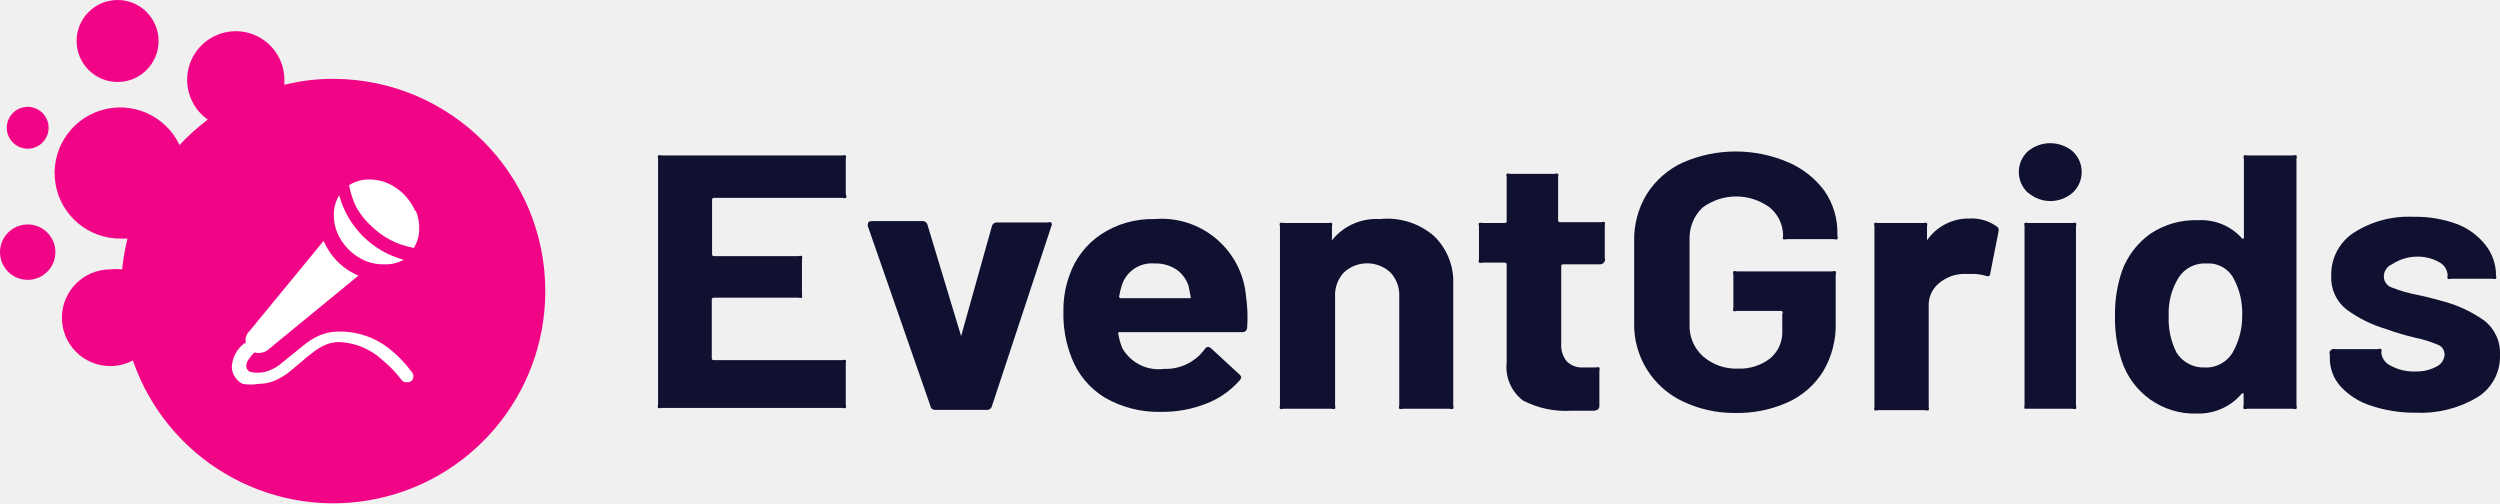
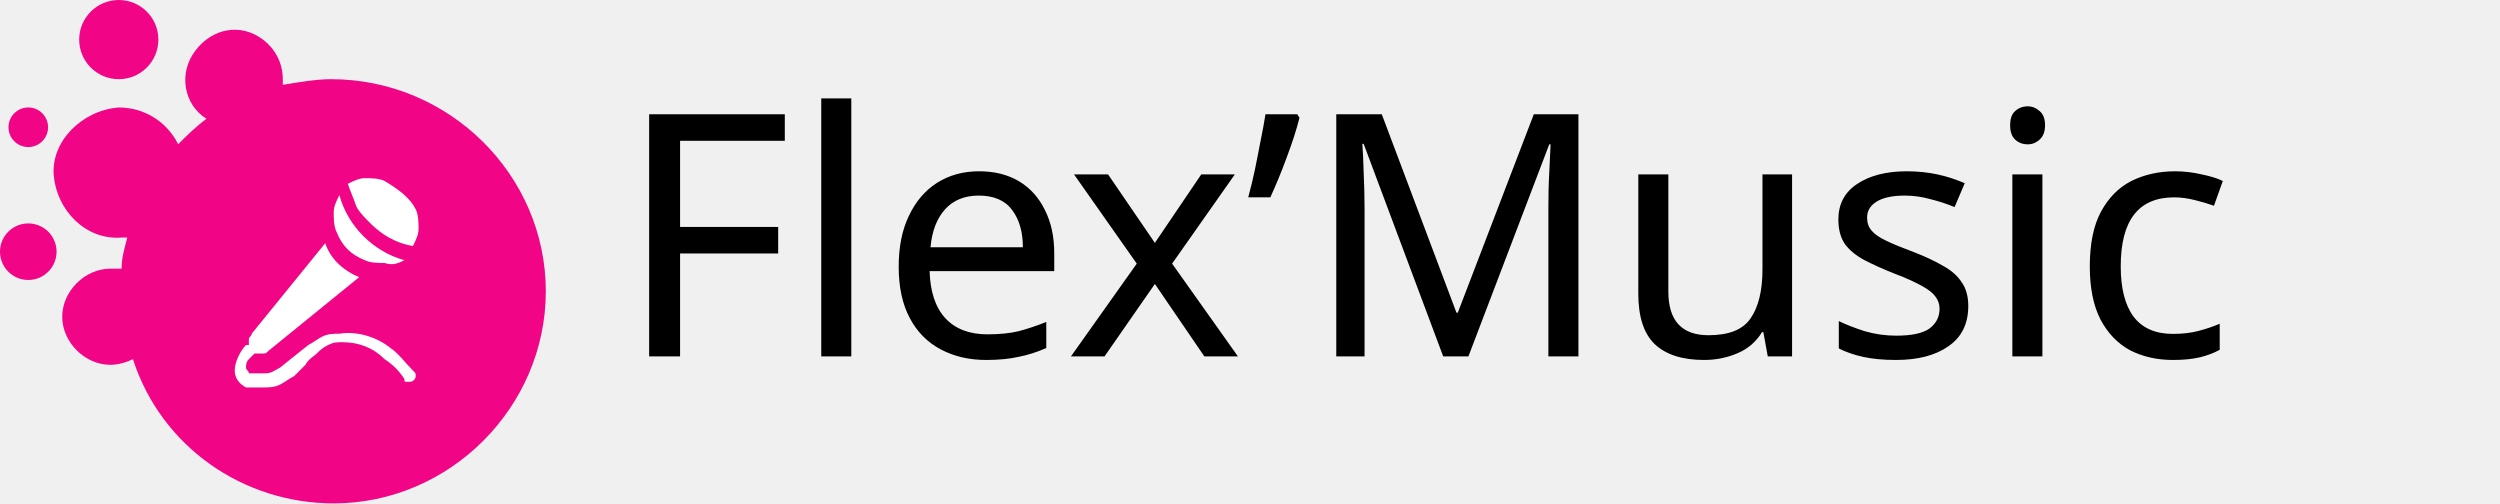
- <svg xmlns="http://www.w3.org/2000/svg" viewBox="0 0 88.44 17.8">
-   <defs>
-     <style>.a{fill:#101130;}.b{fill:#f20487;}.c{fill:#fff;}</style>
-   </defs>
-   <path class="a" d="M29.93,7a.17.17,0,0,1-.12,0H25.26s-.07,0-.07.06V9a.06.06,0,0,0,.06.06h3a.17.17,0,0,1,.12,0,.14.14,0,0,1,0,.11v1.25a.15.15,0,0,1,0,.11.17.17,0,0,1-.12,0h-3s-.07,0-.07.06v2.09a.06.06,0,0,0,.06.06H29.8a.17.17,0,0,1,.12,0,.15.15,0,0,1,0,.11v1.47a.15.15,0,0,1,0,.11.17.17,0,0,1-.12,0H23.4a.16.16,0,0,1-.12,0,.15.15,0,0,1,0-.11V5.61a.15.15,0,0,1,0-.11.17.17,0,0,1,.12,0h6.4a.17.17,0,0,1,.12,0,.15.15,0,0,1,0,.11V6.87A.14.14,0,0,1,29.93,7Z" />
-   <path class="a" d="M32.91,14.35,30.7,8a.13.13,0,0,1,0-.06q0-.12.15-.12h1.77a.18.18,0,0,1,.19.13L34,11.89h0L35.09,8a.18.18,0,0,1,.19-.13h1.79a.16.16,0,0,1,.12,0,.13.13,0,0,1,0,.14l-2.1,6.36a.17.17,0,0,1-.18.13H33.09A.17.17,0,0,1,32.91,14.35Z" />
-   <path class="a" d="M44.12,11.59a.16.16,0,0,1-.16.16H39.62c-.06,0-.07,0-.06.06a2.18,2.18,0,0,0,.15.52,1.48,1.48,0,0,0,1.47.72,1.71,1.71,0,0,0,1.44-.7.15.15,0,0,1,.12-.08.16.16,0,0,1,.1.05l1,.92a.18.18,0,0,1,.07.12.26.26,0,0,1-.06.1,3,3,0,0,1-1.18.82,4.19,4.19,0,0,1-1.58.29,3.8,3.8,0,0,1-2-.5,2.84,2.84,0,0,1-1.18-1.41A4.16,4.16,0,0,1,37.62,11a3.49,3.49,0,0,1,.21-1.25,2.85,2.85,0,0,1,1.12-1.46,3.28,3.28,0,0,1,1.89-.54,3,3,0,0,1,3.24,2.74h0A5.19,5.19,0,0,1,44.12,11.59Zm-4.43-1.51a2.83,2.83,0,0,0-.1.41.06.06,0,0,0,.06.06h2.41c.06,0,.07,0,.06-.06l-.07-.36a1.12,1.12,0,0,0-.44-.6,1.33,1.33,0,0,0-.77-.21A1.11,1.11,0,0,0,39.69,10.08Z" />
-   <path class="a" d="M50.73,8.35a2.24,2.24,0,0,1,.68,1.72v4.28a.15.15,0,0,1,0,.11.17.17,0,0,1-.12,0H49.62a.16.16,0,0,1-.12,0,.14.14,0,0,1,0-.11V10.48a1.16,1.16,0,0,0-.31-.84,1.21,1.21,0,0,0-1.65,0,1.16,1.16,0,0,0-.31.84v3.87a.15.15,0,0,1,0,.11.16.16,0,0,1-.12,0H45.4a.16.16,0,0,1-.12,0,.14.14,0,0,1,0-.11V8a.14.14,0,0,1,0-.11.17.17,0,0,1,.12,0H47a.17.17,0,0,1,.12,0,.15.15,0,0,1,0,.11v.45a.05.05,0,0,0,0,.05h0a2,2,0,0,1,1.69-.75A2.52,2.52,0,0,1,50.73,8.35Z" />
-   <path class="a" d="M56.75,9.27a.17.17,0,0,1-.13.08H55.3s-.07,0-.07.06v2.74a.92.92,0,0,0,.19.63A.77.77,0,0,0,56,13h.46a.17.17,0,0,1,.12,0,.15.15,0,0,1,0,.11v1.25c0,.1-.06.15-.17.17H55.6a3.29,3.29,0,0,1-1.72-.36,1.48,1.48,0,0,1-.58-1.34V9.35a.06.06,0,0,0-.06-.06h-.8a.16.16,0,0,1-.12,0,.14.14,0,0,1,0-.11V8a.14.14,0,0,1,0-.11.17.17,0,0,1,.12,0h.79s.07,0,.07-.06V6.26a.15.15,0,0,1,0-.11.17.17,0,0,1,.12,0H55a.17.17,0,0,1,.12,0,.15.15,0,0,1,0,.11V7.8a.06.06,0,0,0,.06.06h1.47a.17.17,0,0,1,.12,0,.15.15,0,0,1,0,.11V9.12A.15.15,0,0,1,56.75,9.27Z" />
-   <path class="a" d="M59.53,14.2a3,3,0,0,1-1.72-2.78V8.53a3.08,3.08,0,0,1,.45-1.67,3,3,0,0,1,1.27-1.11,4.69,4.69,0,0,1,3.75,0,3.1,3.1,0,0,1,1.26,1A2.58,2.58,0,0,1,65,8.28v.07a.14.14,0,0,1,0,.11.16.16,0,0,1-.12,0H63.2a.16.16,0,0,1-.12,0,.14.14,0,0,1,0-.11h0a1.31,1.31,0,0,0-.46-1,2,2,0,0,0-2.4,0,1.5,1.5,0,0,0-.45,1.13v3a1.44,1.44,0,0,0,.48,1.13,1.78,1.78,0,0,0,1.23.43,1.75,1.75,0,0,0,1.14-.36,1.21,1.21,0,0,0,.43-1V11.1A.06.06,0,0,0,63,11l0,0H61.44a.16.16,0,0,1-.12,0,.14.14,0,0,1,0-.11V9.71a.14.14,0,0,1,0-.11.17.17,0,0,1,.12,0h3.38a.17.17,0,0,1,.12,0,.14.14,0,0,1,0,.11v1.71a3.2,3.2,0,0,1-.44,1.71,2.86,2.86,0,0,1-1.25,1.1,4.37,4.37,0,0,1-1.88.38A4.23,4.23,0,0,1,59.53,14.2Z" />
-   <path class="a" d="M70.62,8a.16.16,0,0,1,.08.19l-.29,1.47q0,.16-.19.09a1.66,1.66,0,0,0-.49-.06h-.3a1.41,1.41,0,0,0-.85.34,1,1,0,0,0-.35.81V14.4a.15.15,0,0,1,0,.11.16.16,0,0,1-.12,0H66.43a.16.16,0,0,1-.12,0,.14.14,0,0,1,0-.11V8a.14.14,0,0,1,0-.11.17.17,0,0,1,.12,0h1.62a.17.17,0,0,1,.12,0,.15.15,0,0,1,0,.11v.5h0a1.79,1.79,0,0,1,1.52-.77A1.49,1.49,0,0,1,70.62,8Z" />
-   <path class="a" d="M71.74,6.82a1,1,0,0,1-.06-1.41l.06-.06a1.24,1.24,0,0,1,1.58,0,1,1,0,0,1,.06,1.41l-.06.06a1.2,1.2,0,0,1-1.57,0Zm-.12,7.63a.15.15,0,0,1,0-.11V8a.15.15,0,0,1,0-.11.17.17,0,0,1,.12,0h1.58a.17.17,0,0,1,.12,0,.14.14,0,0,1,0,.11v6.35a.14.14,0,0,1,0,.11.16.16,0,0,1-.12,0h-1.7Z" />
-   <path class="a" d="M79.38,5.5a.16.16,0,0,1,.12,0h1.62a.16.16,0,0,1,.12,0,.14.14,0,0,1,0,.11v8.74a.14.14,0,0,1,0,.11.16.16,0,0,1-.12,0H79.49a.16.16,0,0,1-.12,0,.14.14,0,0,1,0-.11v-.43h0a.06.06,0,0,0-.06,0,2,2,0,0,1-1.59.71,2.71,2.71,0,0,1-2.67-1.89,4.73,4.73,0,0,1-.23-1.56,4.67,4.67,0,0,1,.25-1.6,2.79,2.79,0,0,1,1-1.31,2.87,2.87,0,0,1,1.7-.48,1.93,1.93,0,0,1,1.55.65h.06V5.61A.14.14,0,0,1,79.38,5.5Zm-.06,5.68A2.57,2.57,0,0,0,79,9.82a1,1,0,0,0-.93-.5,1.1,1.1,0,0,0-1,.5,2.39,2.39,0,0,0-.35,1.37A2.6,2.6,0,0,0,77,12.48,1.13,1.13,0,0,0,78,13a1.09,1.09,0,0,0,1-.56A2.6,2.6,0,0,0,79.32,11.18Z" />
-   <path class="a" d="M83.87,14.35a2.48,2.48,0,0,1-1.07-.68,1.48,1.48,0,0,1-.38-1v-.13a.14.14,0,0,1,0-.11.17.17,0,0,1,.2-.08h1.5a.17.17,0,0,1,.12,0,.14.14,0,0,1,0,.11h0a.57.57,0,0,0,.34.48,1.66,1.66,0,0,0,.85.2,1.47,1.47,0,0,0,.76-.17.5.5,0,0,0,.29-.43.37.37,0,0,0-.25-.35,4.42,4.42,0,0,0-.82-.25,8.72,8.72,0,0,1-1-.3,4.51,4.51,0,0,1-1.41-.7,1.42,1.42,0,0,1-.53-1.19,1.76,1.76,0,0,1,.8-1.52,3.59,3.59,0,0,1,2.11-.56,4.19,4.19,0,0,1,1.55.26,2.37,2.37,0,0,1,1,.74,1.73,1.73,0,0,1,.37,1.08.15.15,0,0,1,0,.11.17.17,0,0,1-.12,0H86.71a.16.16,0,0,1-.12,0,.14.14,0,0,1,0-.11.56.56,0,0,0-.31-.48,1.54,1.54,0,0,0-.82-.19,1.59,1.59,0,0,0-.84.27.47.47,0,0,0-.29.43.41.41,0,0,0,.28.39,5.09,5.09,0,0,0,.95.27l.35.08.41.11a4.64,4.64,0,0,1,1.55.7,1.46,1.46,0,0,1,.57,1.24,1.69,1.69,0,0,1-.81,1.49,3.91,3.91,0,0,1-2.18.54A4.86,4.86,0,0,1,83.87,14.35Z" />
-   <path class="b" d="M19.29,10.3A7.5,7.5,0,0,1,4.7,12.75a1.67,1.67,0,0,1-.8.2,1.71,1.71,0,0,1,0-3.42h0a2,2,0,0,1,.42,0,7.75,7.75,0,0,1,.19-1.09H4.29A2.32,2.32,0,1,1,6.35,5.13a8,8,0,0,1,1-.9,1.72,1.72,0,1,1,2.71-1.44V3a7,7,0,0,1,1.74-.21A7.51,7.51,0,0,1,19.29,10.3Z" />
-   <circle class="b" cx="0.98" cy="8.92" r="0.98" />
-   <circle class="b" cx="0.98" cy="4.52" r="0.74" />
-   <circle class="b" cx="4.16" cy="1.45" r="1.45" />
-   <path class="c" d="M13.79,12.35a4.16,4.16,0,0,1,.76.79h0a.22.22,0,0,1,.07.21.19.19,0,0,1-.21.17l-.07,0a.21.21,0,0,1-.15-.1h0a4.16,4.16,0,0,0-.68-.7A2.37,2.37,0,0,0,12,12.1a1.25,1.25,0,0,0-.49.1,2,2,0,0,0-.43.26,5.41,5.41,0,0,0-.43.35l-.43.36a2.56,2.56,0,0,1-.49.29,1.51,1.51,0,0,1-.58.12,1.72,1.72,0,0,1-.57,0h0A.71.71,0,0,1,8.2,13a1.12,1.12,0,0,1,.45-.86H8.7a.43.43,0,0,1,0-.22.44.44,0,0,1,.12-.2l2.63-3.2a2.3,2.3,0,0,0,1.23,1.23l-3.17,2.6a.45.45,0,0,1-.23.12.49.49,0,0,1-.26,0H9a1.06,1.06,0,0,0-.18.21.45.45,0,0,0-.11.28.26.26,0,0,0,.12.19,1.07,1.07,0,0,0,.56,0,1.45,1.45,0,0,0,.48-.23l.47-.38h0l.47-.38a2.31,2.31,0,0,1,.53-.31,1.72,1.72,0,0,1,.64-.12A2.8,2.8,0,0,1,13.79,12.35Zm-.17-3a1.63,1.63,0,0,1-.69-.12,1.89,1.89,0,0,1-1-1,1.63,1.63,0,0,1-.12-.69A1.28,1.28,0,0,1,12,6.91a3.24,3.24,0,0,0,2.28,2.28A1.28,1.28,0,0,1,13.62,9.35Zm1.09-1.9a1.64,1.64,0,0,1,.12.69,1.28,1.28,0,0,1-.19.63A2.84,2.84,0,0,1,13.14,8a2.72,2.72,0,0,1-.52-.64,2.81,2.81,0,0,1-.27-.81,1.28,1.28,0,0,1,.65-.2,1.64,1.64,0,0,1,.69.12,1.89,1.89,0,0,1,1,1Z" />
+ <svg xmlns="http://www.w3.org/2000/svg" version="1.1" id="Calque_1" x="0px" y="0px" viewBox="0 0 88.4 17.8" style="enable-background:new 0 0 88.4 17.8;" xml:space="preserve">
+   <style type="text/css">
+ 	.st0{fill:#101130;}
+ 	.st1{fill:#F20487;}
+ 	.st2{fill:#FFFFFF;}
+ 	.st3{font-family:'NewTransport-BoldItalic';}
+ 	.st4{font-size:12px;}
+ </style>
+   <path class="st0" d="M18.2-24.8c0,0-0.1,0-0.1,0h-4.6c0,0-0.1,0-0.1,0.1v1.9c0,0,0,0.1,0.1,0.1h3c0,0,0.1,0,0.1,0c0,0,0,0.1,0,0.1  v1.2c0,0,0,0.1,0,0.1c0,0-0.1,0-0.1,0h-3c0,0-0.1,0-0.1,0.1v2.1c0,0,0,0.1,0.1,0.1h4.6c0,0,0.1,0,0.1,0c0,0,0,0.1,0,0.1v1.5  c0,0,0,0.1,0,0.1c0,0-0.1,0-0.1,0h-6.4c0,0-0.1,0-0.1,0c0,0,0-0.1,0-0.1v-8.7c0,0,0-0.1,0-0.1c0,0,0.1,0,0.1,0h6.4c0,0,0.1,0,0.1,0  c0,0,0,0.1,0,0.1v1.3C18.2-24.8,18.2-24.8,18.2-24.8z" />
+   <path class="st0" d="M21.2-17.4L19-23.8c0,0,0,0,0-0.1c0-0.1,0-0.1,0.1-0.1h1.8c0.1,0,0.2,0,0.2,0.1l1.2,3.9l0,0l1.1-3.9  c0-0.1,0.1-0.1,0.2-0.1h1.8c0,0,0.1,0,0.1,0c0,0,0,0.1,0,0.1l-2.1,6.4c0,0.1-0.1,0.1-0.2,0.1h-1.8C21.3-17.3,21.2-17.3,21.2-17.4z" />
+   <path class="st0" d="M32.4-20.2c0,0.1-0.1,0.2-0.2,0.2h-4.3c-0.1,0-0.1,0-0.1,0.1c0,0.2,0.1,0.4,0.2,0.5c0.3,0.5,0.9,0.8,1.5,0.7  c0.6,0,1.1-0.2,1.4-0.7c0,0,0.1-0.1,0.1-0.1c0,0,0.1,0,0.1,0l1,0.9c0,0,0.1,0.1,0.1,0.1c0,0,0,0.1-0.1,0.1c-0.3,0.4-0.7,0.6-1.2,0.8  c-0.5,0.2-1,0.3-1.6,0.3c-0.7,0-1.4-0.2-2-0.5c-0.5-0.3-1-0.8-1.2-1.4c-0.2-0.5-0.3-1.1-0.3-1.7c0-0.4,0.1-0.8,0.2-1.2  c0.2-0.6,0.6-1.1,1.1-1.5c0.6-0.4,1.2-0.6,1.9-0.5c1.7-0.1,3.1,1.1,3.2,2.7c0,0,0,0,0,0l0,0C32.4-20.9,32.4-20.5,32.4-20.2z   M28-21.7c0,0.1-0.1,0.3-0.1,0.4c0,0,0,0.1,0.1,0.1l0,0h2.4c0.1,0,0.1,0,0.1-0.1l-0.1-0.4c-0.1-0.2-0.2-0.5-0.4-0.6  c-0.2-0.1-0.5-0.2-0.8-0.2C28.6-22.5,28.1-22.2,28-21.7z" />
+   <path class="st0" d="M39-23.4c0.5,0.4,0.7,1.1,0.7,1.7v4.3c0,0,0,0.1,0,0.1c0,0-0.1,0-0.1,0h-1.7c0,0-0.1,0-0.1,0c0,0,0-0.1,0-0.1  v-3.9c0-0.3-0.1-0.6-0.3-0.8c-0.5-0.4-1.2-0.4-1.7,0c-0.2,0.2-0.3,0.5-0.3,0.8v3.9c0,0,0,0.1,0,0.1c0,0-0.1,0-0.1,0h-1.7  c0,0-0.1,0-0.1,0c0,0,0-0.1,0-0.1v-6.3c0,0,0-0.1,0-0.1c0,0,0.1,0,0.1,0h1.6c0,0,0.1,0,0.1,0c0,0,0,0.1,0,0.1v0.4c0,0,0,0,0,0.1l0,0  c0.4-0.5,1-0.8,1.7-0.8C37.8-24.1,38.5-23.9,39-23.4z" />
+   <path class="st0" d="M45-22.5c0,0-0.1,0.1-0.1,0.1h-1.3c0,0-0.1,0-0.1,0.1v2.7c0,0.2,0.1,0.5,0.2,0.6c0.2,0.2,0.4,0.2,0.6,0.2h0.5  c0,0,0.1,0,0.1,0c0,0,0,0.1,0,0.1v1.2c0,0.1-0.1,0.1-0.2,0.2h-0.8c-0.6,0-1.2-0.1-1.7-0.4c-0.4-0.3-0.6-0.8-0.6-1.3v-3.5  c0,0,0-0.1-0.1-0.1l0,0h-0.8c0,0-0.1,0-0.1,0c0,0,0-0.1,0-0.1v-1.2c0,0,0-0.1,0-0.1c0,0,0.1,0,0.1,0h0.8c0,0,0.1,0,0.1-0.1v-1.6  c0,0,0-0.1,0-0.1c0,0,0.1,0,0.1,0h1.6c0,0,0.1,0,0.1,0c0,0,0,0.1,0,0.1v1.5c0,0,0,0.1,0.1,0.1l0,0h1.5c0,0,0.1,0,0.1,0  c0,0,0,0.1,0,0.1v1.1C45.1-22.6,45.1-22.5,45-22.5z" />
+   <path class="st0" d="M47.8-17.6c-1.1-0.5-1.7-1.6-1.7-2.8v-2.9c0-0.6,0.1-1.2,0.5-1.7c0.3-0.5,0.7-0.9,1.3-1.1  c1.2-0.5,2.6-0.5,3.8,0c0.5,0.2,0.9,0.6,1.3,1c0.3,0.4,0.5,1,0.5,1.5v0.1c0,0,0,0.1,0,0.1c0,0-0.1,0-0.1,0h-1.7c0,0-0.1,0-0.1,0  c0,0,0-0.1,0-0.1l0,0c0-0.4-0.2-0.8-0.5-1c-0.7-0.5-1.7-0.5-2.4,0c-0.3,0.3-0.5,0.7-0.5,1.1v3c0,0.4,0.2,0.8,0.5,1.1  c0.3,0.3,0.8,0.4,1.2,0.4c0.4,0,0.8-0.1,1.1-0.4c0.3-0.2,0.5-0.6,0.4-1v-0.6c0,0,0-0.1,0-0.1c0,0,0,0,0,0l0,0h-1.6c0,0-0.1,0-0.1,0  c0,0,0-0.1,0-0.1V-22c0,0,0-0.1,0-0.1c0,0,0.1,0,0.1,0h3.4c0,0,0.1,0,0.1,0c0,0,0,0.1,0,0.1v1.7c0,0.6-0.1,1.2-0.4,1.7  c-0.3,0.5-0.7,0.9-1.2,1.1c-0.6,0.3-1.2,0.4-1.9,0.4C49-17.1,48.4-17.3,47.8-17.6z" />
+   <path class="st0" d="M58.9-23.8c0.1,0,0.1,0.1,0.1,0.2l-0.3,1.5c0,0.1-0.1,0.1-0.2,0.1c-0.2,0-0.3-0.1-0.5-0.1h-0.3  c-0.3,0-0.6,0.1-0.8,0.3c-0.2,0.2-0.4,0.5-0.3,0.8v3.6c0,0,0,0.1,0,0.1c0,0-0.1,0-0.1,0h-1.7c0,0-0.1,0-0.1,0c0,0,0-0.1,0-0.1v-6.4  c0,0,0-0.1,0-0.1c0,0,0.1,0,0.1,0h1.6c0,0,0.1,0,0.1,0c0,0,0,0.1,0,0.1v0.5l0,0c0.3-0.5,0.9-0.8,1.5-0.8  C58.3-24,58.6-23.9,58.9-23.8z" />
+   <path class="st0" d="M60-24.9c-0.4-0.4-0.4-1-0.1-1.4l0.1-0.1c0.5-0.4,1.1-0.4,1.6,0c0.4,0.4,0.4,1,0.1,1.4l-0.1,0.1  C61.1-24.5,60.5-24.5,60-24.9L60-24.9z M59.9-17.3c0,0,0-0.1,0-0.1v-6.3c0,0,0-0.1,0-0.1c0,0,0.1,0,0.1,0h1.6c0,0,0.1,0,0.1,0  c0,0,0,0.1,0,0.1v6.4c0,0,0,0.1,0,0.1c0,0-0.1,0-0.1,0L59.9-17.3L59.9-17.3z" />
+   <path class="st0" d="M67.7-26.3c0,0,0.1,0,0.1,0h1.6c0,0,0.1,0,0.1,0c0,0,0,0.1,0,0.1v8.7c0,0,0,0.1,0,0.1c0,0-0.1,0-0.1,0h-1.6  c0,0-0.1,0-0.1,0c0,0,0-0.1,0-0.1v-0.4l0,0c0,0,0,0-0.1,0c-0.4,0.5-1,0.7-1.6,0.7c-1.2,0-2.3-0.7-2.7-1.9c-0.2-0.5-0.2-1-0.2-1.6  c0-0.5,0.1-1.1,0.2-1.6c0.2-0.5,0.5-1,1-1.3c0.5-0.3,1.1-0.5,1.7-0.5c0.6,0,1.2,0.2,1.6,0.6h0.1v-2.8C67.6-26.2,67.6-26.2,67.7-26.3  z M67.6-20.6c0-0.5-0.1-0.9-0.3-1.4c-0.2-0.3-0.6-0.5-0.9-0.5c-0.4,0-0.8,0.2-1,0.5C65.1-21.5,65-21,65-20.6c0,0.4,0.1,0.9,0.3,1.3  c0.2,0.3,0.6,0.5,1,0.5c0.4,0,0.8-0.2,1-0.6C67.5-19.7,67.6-20.1,67.6-20.6z" />
+   <path class="st0" d="M72.1-17.4c-0.4-0.1-0.8-0.4-1.1-0.7c-0.2-0.3-0.4-0.6-0.4-1v-0.1c0,0,0-0.1,0-0.1c0-0.1,0.1-0.1,0.2-0.1h1.5  c0,0,0.1,0,0.1,0c0,0,0,0.1,0,0.1l0,0c0,0.2,0.1,0.4,0.3,0.5c0.3,0.1,0.6,0.2,0.8,0.2c0.3,0,0.5,0,0.8-0.2c0.2-0.1,0.3-0.2,0.3-0.4  c0-0.2-0.1-0.3-0.2-0.4c-0.3-0.1-0.5-0.2-0.8-0.2c-0.3-0.1-0.7-0.2-1-0.3c-0.5-0.1-1-0.4-1.4-0.7c-0.4-0.3-0.6-0.7-0.5-1.2  c0-0.6,0.3-1.2,0.8-1.5c0.6-0.4,1.4-0.6,2.1-0.6c0.5,0,1.1,0.1,1.6,0.3c0.4,0.2,0.7,0.4,1,0.7c0.2,0.3,0.4,0.7,0.4,1.1  c0,0,0,0.1,0,0.1c0,0-0.1,0-0.1,0H75c0,0-0.1,0-0.1,0c0,0,0-0.1,0-0.1c0-0.2-0.1-0.4-0.3-0.5c-0.3-0.1-0.5-0.2-0.8-0.2  c-0.3,0-0.6,0.1-0.8,0.3c-0.2,0.1-0.3,0.2-0.3,0.4c0,0.2,0.1,0.3,0.3,0.4c0.3,0.1,0.6,0.2,0.9,0.3l0.3,0.1l0.4,0.1  c0.6,0.1,1.1,0.4,1.6,0.7c0.4,0.3,0.6,0.8,0.6,1.2c0,0.6-0.3,1.2-0.8,1.5c-0.7,0.4-1.4,0.6-2.2,0.5C73.2-17.2,72.7-17.2,72.1-17.4z" />
+   <path class="st1" d="M19.3,10.3c0,4.1-3.4,7.5-7.5,7.5c-3.2,0-6.1-2-7.1-5.1c-0.2,0.1-0.5,0.2-0.8,0.2c-0.9,0-1.7-0.8-1.7-1.7  c0-0.9,0.8-1.7,1.7-1.7l0,0c0.1,0,0.3,0,0.4,0c0-0.4,0.1-0.7,0.2-1.1H4.3C3,8.5,2,7.4,1.9,6.2s1-2.3,2.3-2.4c0.9,0,1.7,0.5,2.1,1.3  c0.3-0.3,0.6-0.6,1-0.9c-0.8-0.5-1-1.6-0.4-2.4s1.6-1,2.4-0.4c0.4,0.3,0.7,0.8,0.7,1.4V3c0.6-0.1,1.2-0.2,1.7-0.2  C15.9,2.8,19.3,6.2,19.3,10.3z" />
+   <circle class="st1" cx="1" cy="8.9" r="1" />
+   <circle class="st1" cx="1" cy="4.5" r="0.7" />
+   <circle class="st1" cx="4.2" cy="1.4" r="1.4" />
+   <path class="st2" d="M13.8,12.3c0.3,0.2,0.5,0.5,0.8,0.8l0,0c0.1,0.1,0.1,0.1,0.1,0.2c0,0.1-0.1,0.2-0.2,0.2c0,0,0,0,0,0h-0.1  c-0.1,0-0.1,0-0.1-0.1l0,0c-0.2-0.3-0.4-0.5-0.7-0.7c-0.4-0.4-0.9-0.6-1.5-0.6c-0.2,0-0.3,0-0.5,0.1c-0.2,0.1-0.3,0.2-0.4,0.3  c-0.1,0.1-0.3,0.2-0.4,0.4l-0.4,0.4c-0.2,0.1-0.3,0.2-0.5,0.3c-0.2,0.1-0.4,0.1-0.6,0.1c-0.2,0-0.4,0-0.6,0l0,0  c-0.2-0.1-0.4-0.3-0.4-0.6c0-0.3,0.2-0.7,0.4-0.9h0.1c0-0.1,0-0.1,0-0.2c0-0.1,0.1-0.1,0.1-0.2l2.6-3.2c0.2,0.6,0.7,1,1.2,1.2  l-3.2,2.6c-0.1,0.1-0.1,0.1-0.2,0.1c-0.1,0-0.2,0-0.3,0h0c-0.1,0.1-0.1,0.1-0.2,0.2c-0.1,0.1-0.1,0.2-0.1,0.3c0,0.1,0.1,0.1,0.1,0.2  c0.2,0,0.4,0,0.6,0c0.2,0,0.3-0.1,0.5-0.2l0.5-0.4l0,0l0.5-0.4c0.2-0.1,0.3-0.2,0.5-0.3c0.2-0.1,0.4-0.1,0.6-0.1  C12.6,11.7,13.3,11.9,13.8,12.3z M13.6,9.3c-0.2,0-0.5,0-0.7-0.1c-0.5-0.2-0.8-0.5-1-1c-0.1-0.2-0.1-0.5-0.1-0.7  c0-0.2,0.1-0.4,0.2-0.6c0.3,1.1,1.2,2,2.3,2.3C14.1,9.3,13.9,9.4,13.6,9.3z M14.7,7.4c0.1,0.2,0.1,0.5,0.1,0.7  c0,0.2-0.1,0.4-0.2,0.6c-0.6-0.1-1.1-0.4-1.5-0.8c-0.2-0.2-0.4-0.4-0.5-0.6c-0.1-0.3-0.2-0.5-0.3-0.8c0.2-0.1,0.4-0.2,0.6-0.2  c0.2,0,0.5,0,0.7,0.1C14.1,6.7,14.5,7,14.7,7.4L14.7,7.4z" />
+   <text transform="matrix(1 0 0 1 21.7975 12.6034)" class="st3 st4">Flex’Music</text>
</svg>
